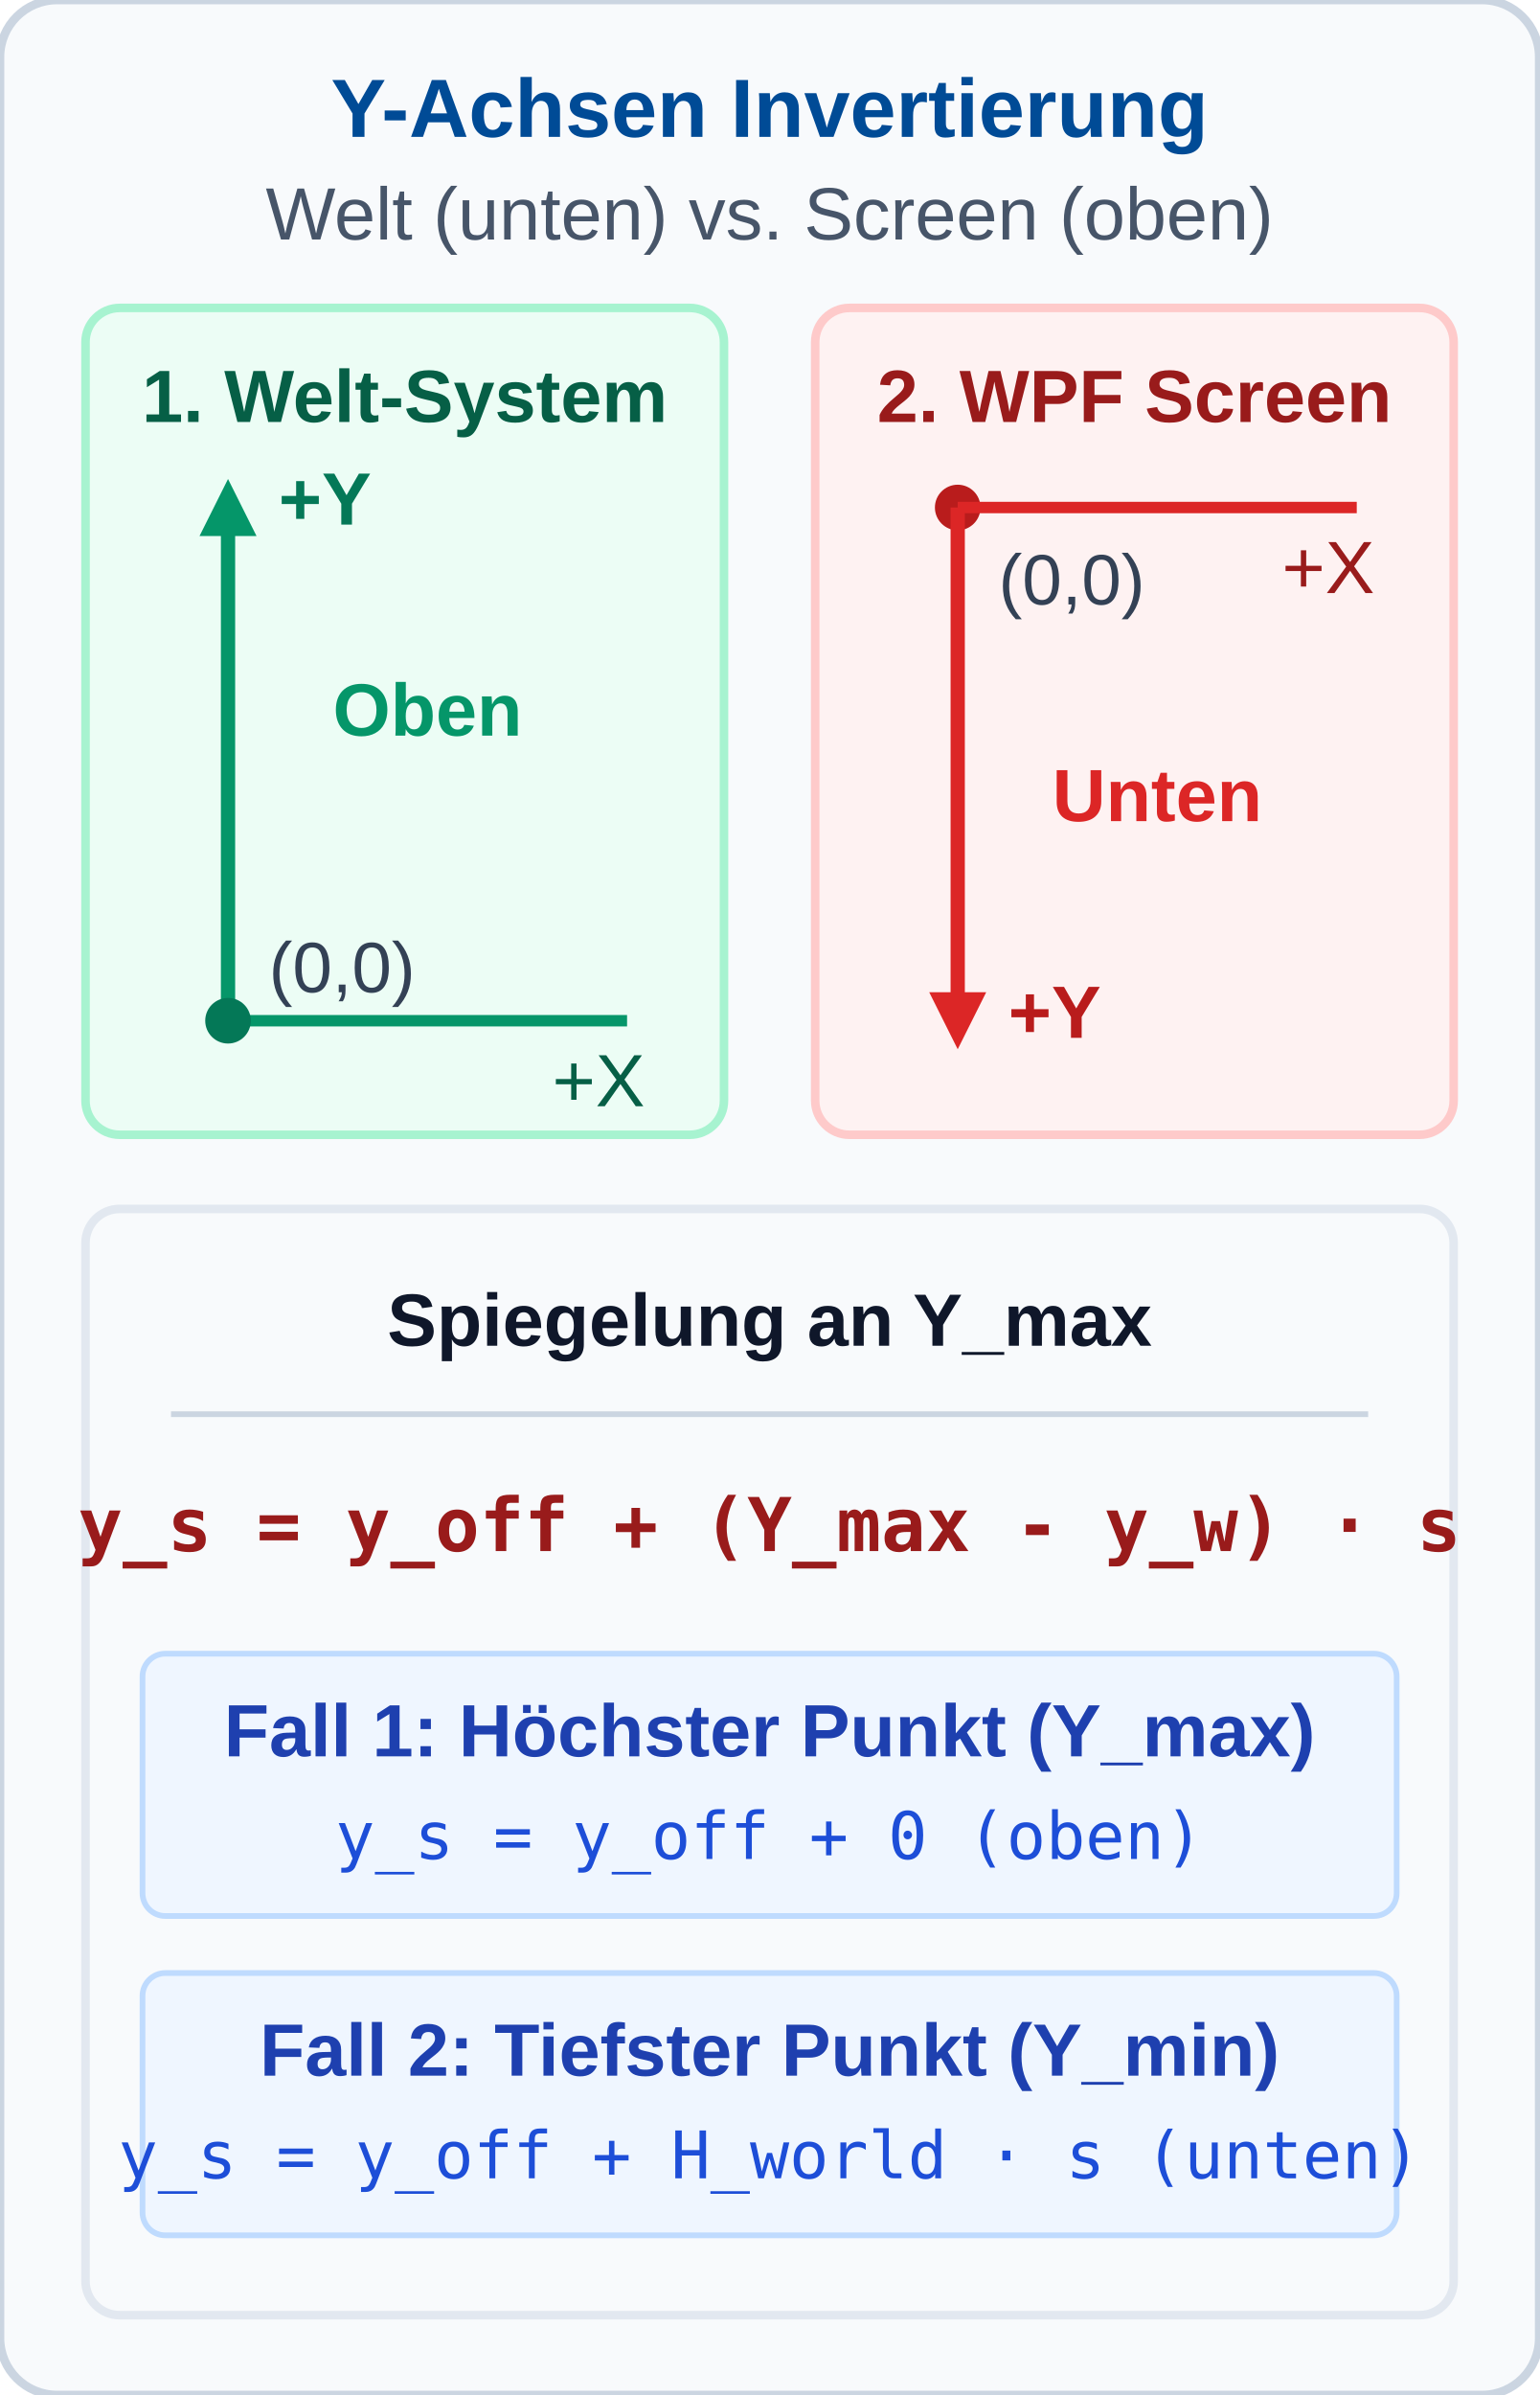
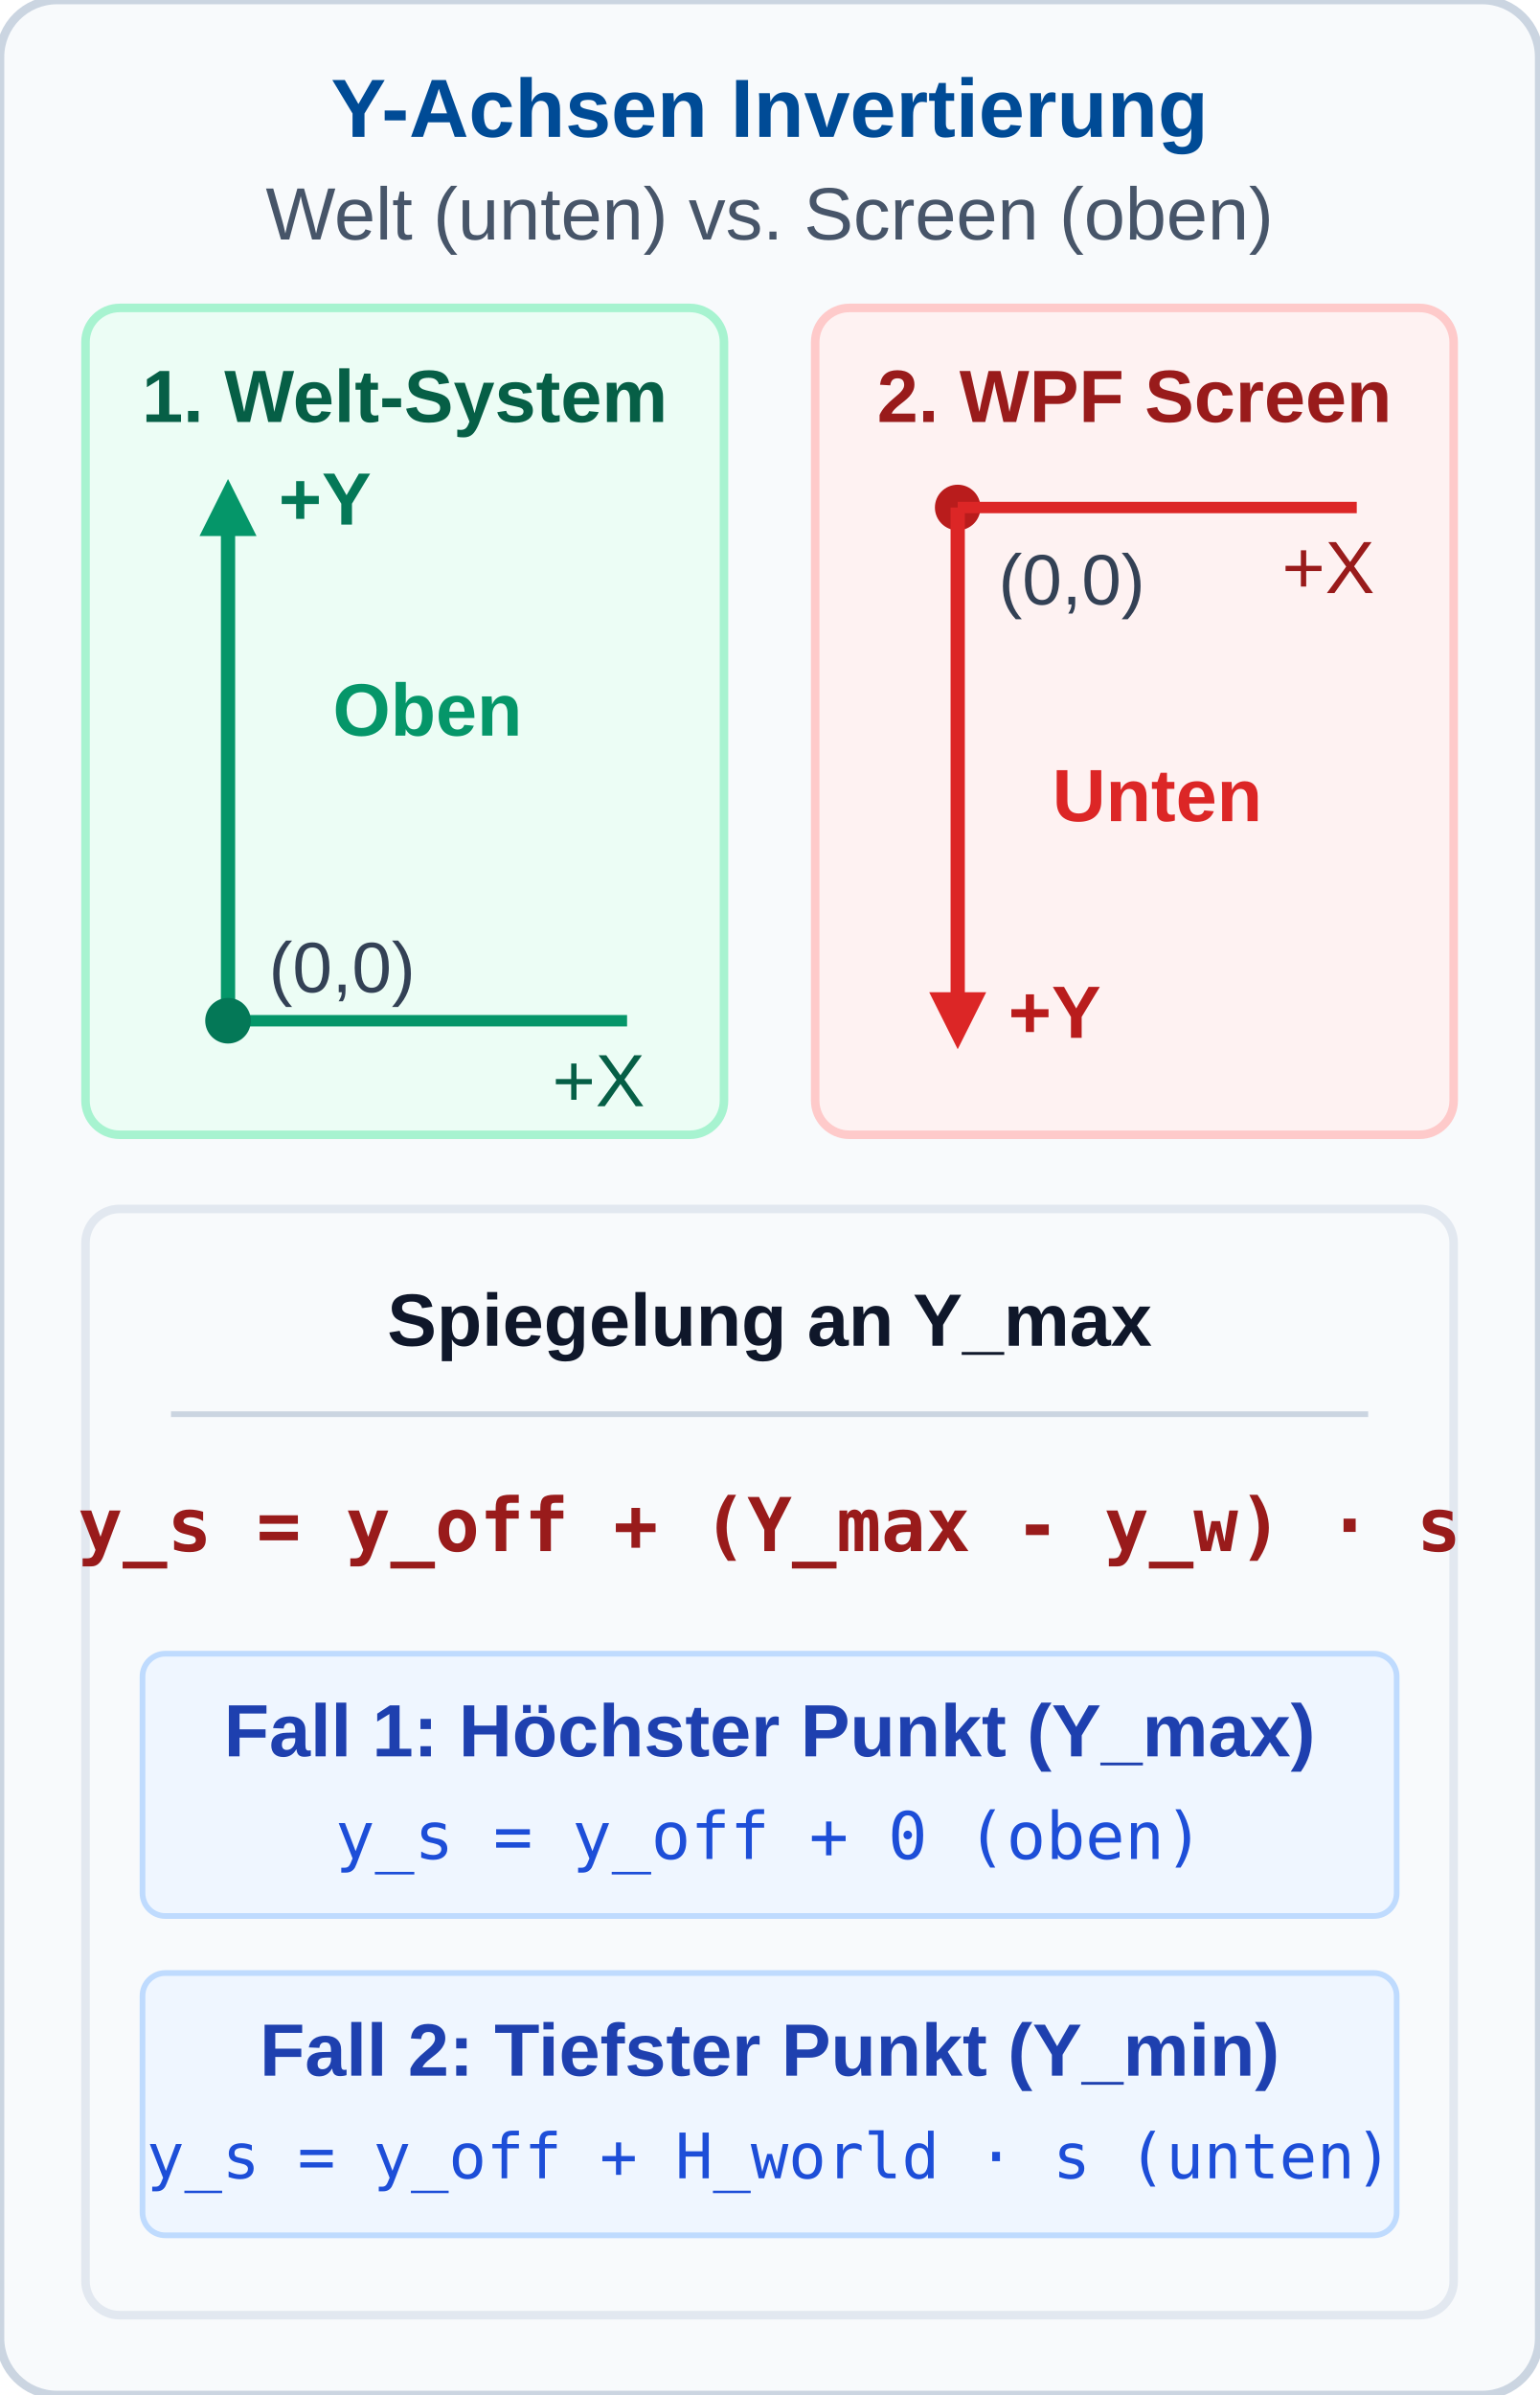
<svg xmlns="http://www.w3.org/2000/svg" viewBox="0 0 270 420" width="270" height="420">
  <defs>
    <style>
      .hdr { font-family: 'Segoe UI', Arial, sans-serif; font-size: 14.5px; font-weight: bold; fill: #004B96; text-anchor: middle; }
      .sub { font-family: 'Segoe UI', Arial, sans-serif; font-size: 13px; fill: #475569; text-anchor: middle; }
      .lbl { font-family: 'Segoe UI', Arial, sans-serif; font-size: 13px; font-weight: bold; text-anchor: middle; }
      .desc { font-family: 'Segoe UI', Arial, sans-serif; font-size: 13px; fill: #334155; text-anchor: middle; }
      .fml { font-family: 'Consolas', monospace; font-size: 12.5px; fill: #991b1b; text-anchor: middle; }
    </style>
  </defs>
  <rect width="270" height="420" rx="10" fill="#f8fafc" stroke="#cbd5e1" stroke-width="1.5" />
  <text x="135" y="24" class="hdr">Y-Achsen Invertierung</text>
  <text x="135" y="42" class="sub">Welt (unten) vs. Screen (oben)</text>
  <g transform="translate(15, 54)">
    <rect width="112" height="145" rx="6" fill="#ecfdf5" stroke="#a7f3d0" stroke-width="1.5" />
    <text x="56" y="20" class="lbl" style="fill: #065f46;">1. Welt-System</text>
    <line x1="25" y1="125" x2="25" y2="35" stroke="#059669" stroke-width="2.5" />
    <polygon points="25,30 20,40 30,40" fill="#059669" />
    <text x="42" y="38" class="lbl" style="fill: #047857;">+Y</text>
    <line x1="25" y1="125" x2="95" y2="125" stroke="#059669" stroke-width="2" />
    <text x="90" y="140" class="desc" style="fill: #065f46;">+X</text>
    <circle cx="25" cy="125" r="4" fill="#047857" />
    <text x="45" y="120" class="desc" style="font-size: 12.5px;">(0,0)</text>
    <text x="60" y="75" class="lbl" style="fill: #059669;">Oben</text>
  </g>
  <g transform="translate(143, 54)">
    <rect width="112" height="145" rx="6" fill="#fef2f2" stroke="#fecaca" stroke-width="1.5" />
    <text x="56" y="20" class="lbl" style="fill: #991b1b;">2. WPF Screen</text>
    <circle cx="25" cy="35" r="4" fill="#b91c1c" />
    <text x="45" y="52" class="desc" style="font-size: 12.5px;">(0,0)</text>
    <line x1="25" y1="35" x2="95" y2="35" stroke="#dc2626" stroke-width="2" />
    <text x="90" y="50" class="desc" style="fill: #991b1b;">+X</text>
    <line x1="25" y1="35" x2="25" y2="125" stroke="#dc2626" stroke-width="2.5" />
    <polygon points="25,130 20,120 30,120" fill="#dc2626" />
    <text x="42" y="128" class="lbl" style="fill: #b91c1c;">+Y</text>
    <text x="60" y="90" class="lbl" style="fill: #dc2626;">Unten</text>
  </g>
  <g transform="translate(15, 212)">
    <rect width="240" height="194" rx="6" fill="#f8fafc" stroke="#e2e8f0" stroke-width="1.5" />
    <text x="120" y="24" class="lbl" style="fill: #0f172a;">Spiegelung an Y_max</text>
    <line x1="15" y1="36" x2="225" y2="36" stroke="#cbd5e1" stroke-width="1" />
    <text x="120" y="60" class="fml" style="font-size: 13px; font-weight: bold;">y_s = y_off + (Y_max - y_w) · s</text>
    <g transform="translate(10, 78)">
      <rect width="220" height="46" rx="4" fill="#eff6ff" stroke="#bfdbfe" />
      <text x="110" y="18" class="desc" style="font-weight: bold; fill: #1e40af;">Fall 1: Höchster Punkt (Y_max)</text>
      <text x="110" y="36" class="fml" style="font-size: 11.5px; fill: #1d4ed8;">y_s = y_off + 0 (oben)</text>
    </g>
    <g transform="translate(10, 134)">
      <rect width="220" height="46" rx="4" fill="#eff6ff" stroke="#bfdbfe" />
      <text x="110" y="18" class="desc" style="font-weight: bold; fill: #1e40af;">Fall 2: Tiefster Punkt (Y_min)</text>
-       <text x="110" y="36" class="fml" style="font-size: 11.5px; fill: #1d4ed8;">y_s = y_off + H_world · s (unten)</text>
+       <text x="110" y="36" class="fml" style="font-size: 11px; fill: #1d4ed8;">y_s = y_off + H_world · s (unten)</text>
    </g>
  </g>
</svg>
